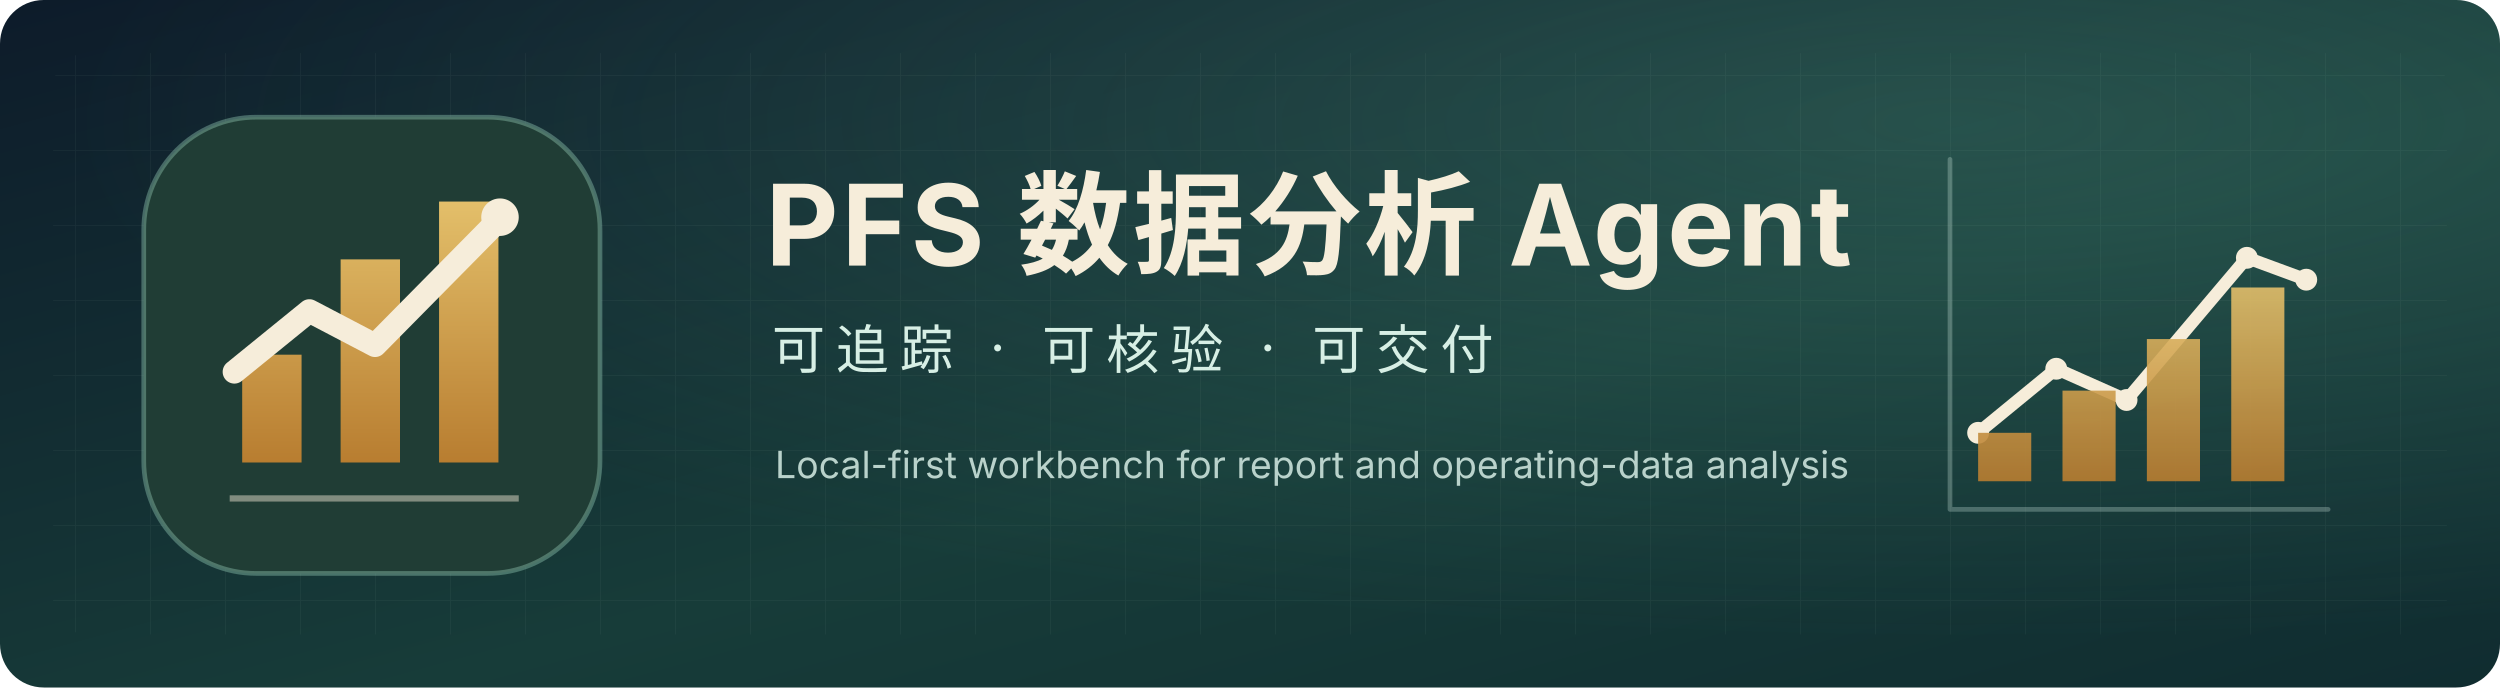
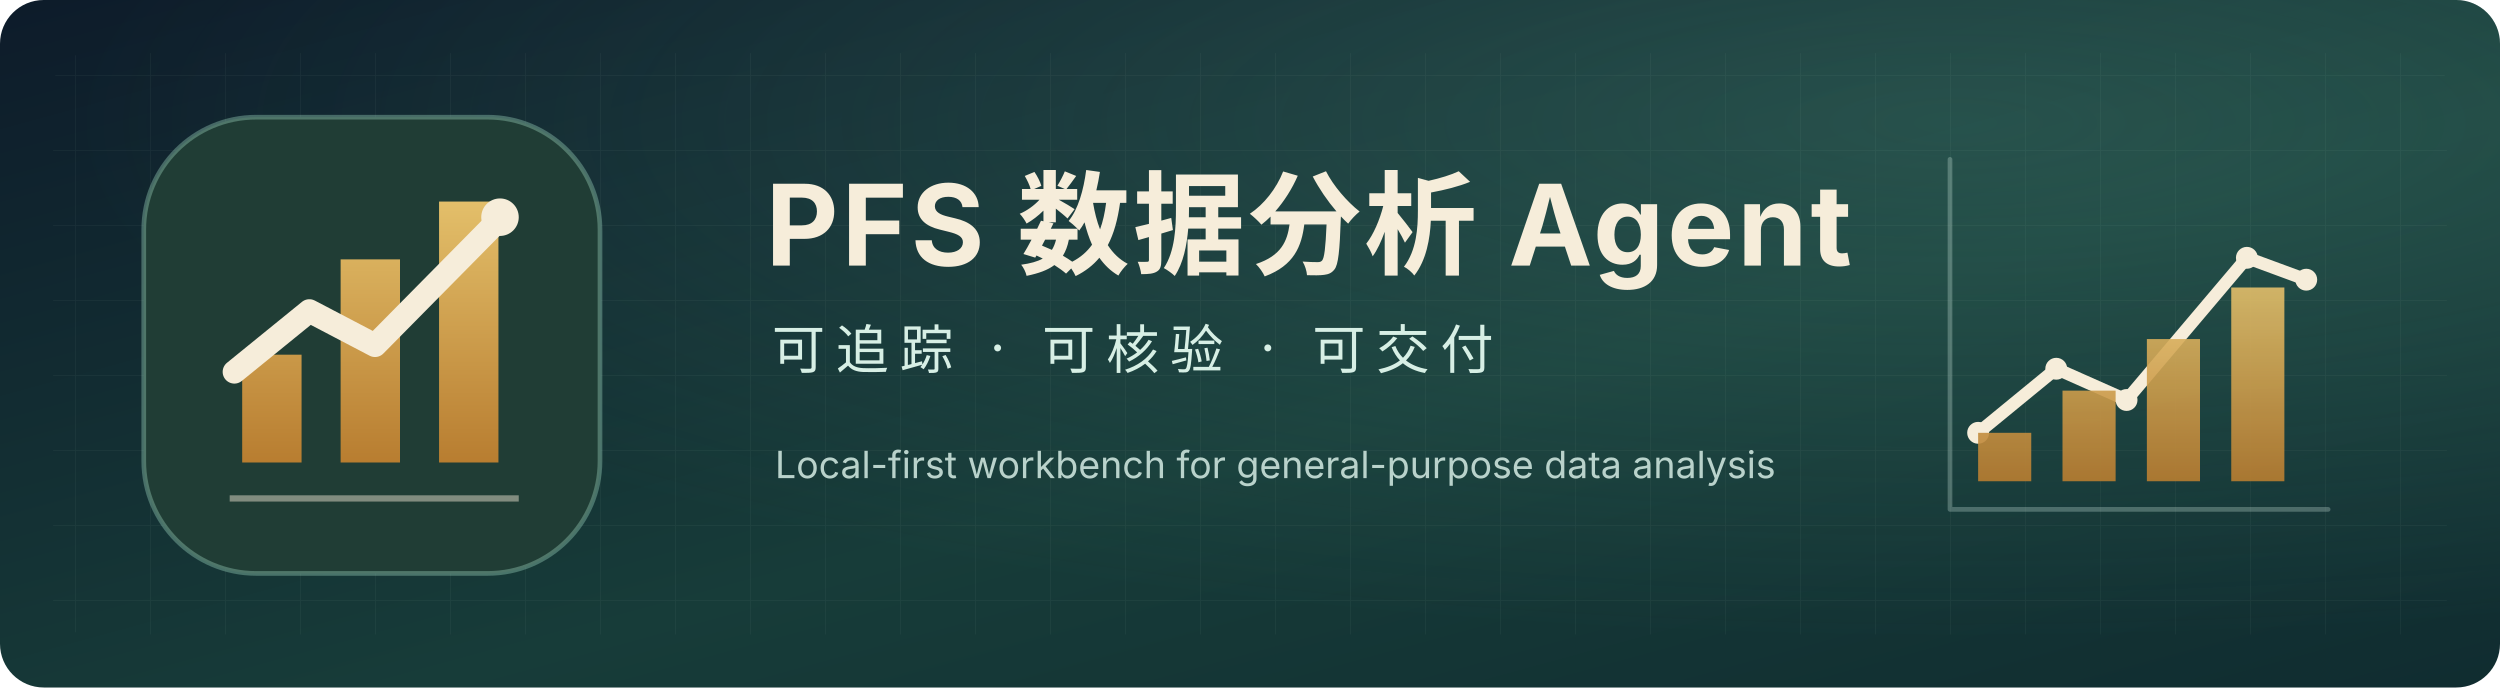
<svg xmlns="http://www.w3.org/2000/svg" viewBox="0 0 1600 440" role="img" aria-labelledby="title desc">
  <defs>
    <linearGradient id="background" x1="0" y1="0" x2="1" y2="1">
      <stop offset="0" stop-color="#0d1b2a" />
      <stop offset="0.58" stop-color="#173c39" />
      <stop offset="1" stop-color="#102c30" />
    </linearGradient>
    <radialGradient id="glow" cx="0.78" cy="0.18" r="0.75">
      <stop offset="0" stop-color="#4d8b7a" stop-opacity="0.32" />
      <stop offset="1" stop-color="#4d8b7a" stop-opacity="0" />
    </radialGradient>
    <linearGradient id="gold" x1="0" y1="1" x2="0" y2="0">
      <stop offset="0" stop-color="#b87d30" />
      <stop offset="1" stop-color="#e3bf6a" />
    </linearGradient>
    <pattern id="grid" width="48" height="48" patternUnits="userSpaceOnUse">
      <path d="M48 0H0V48" fill="none" stroke="#d7efe5" stroke-opacity="0.055" />
    </pattern>
  </defs>
  <rect width="1600" height="440" rx="28" fill="url(#background)" />
  <rect width="1600" height="440" rx="28" fill="url(#glow)" />
  <rect x="34" y="34" width="1532" height="372" rx="22" fill="url(#grid)" />
  <g transform="translate(92 75)">
    <rect width="292" height="292" rx="72" fill="#203d35" stroke="#8fc7b1" stroke-opacity="0.42" stroke-width="3" />
    <path d="M63 221h38v-69H63v69Zm63 0h38V91h-38v130Zm63 0h38V54h-38v167Z" fill="url(#gold)" />
    <path d="m58 163 48-39 42 22 81-82" fill="none" stroke="#f6edda" stroke-linecap="round" stroke-linejoin="round" stroke-width="15" />
    <circle cx="228" cy="64" r="12" fill="#f6edda" />
    <path d="M55 244h185" fill="none" stroke="#f6edda" stroke-opacity="0.45" stroke-width="4" />
  </g>
  <g fill="#f6edda" font-family="-apple-system,BlinkMacSystemFont,'Segoe UI','PingFang SC','Microsoft YaHei',sans-serif">
    <text x="490" y="170" font-size="72" font-weight="750" letter-spacing="2">PFS 数据分析 Agent</text>
    <text x="494" y="236" font-size="34" fill="#d7efe5" letter-spacing="7">可追踪 · 可核验 · 可交付</text>
-     <text x="496" y="306" font-size="24" fill="#b9d2cb">Local-first workbench for report and operating-data analysis</text>
+     <text x="496" y="306" font-size="24" fill="#b9d2cb">Local-first workbench for general-purpose data analysis</text>
  </g>
  <g transform="translate(1248 82)" fill="none" stroke="#d7efe5" stroke-linecap="round" stroke-linejoin="round">
    <path d="M0 244h242M0 244V20" stroke-opacity="0.28" stroke-width="3" />
    <path d="M18 195 68 154l45 20 77-91 38 14" stroke="#f6edda" stroke-width="8" />
    <circle cx="18" cy="195" r="7" fill="#f6edda" stroke="none" />
    <circle cx="68" cy="154" r="7" fill="#f6edda" stroke="none" />
    <circle cx="113" cy="174" r="7" fill="#f6edda" stroke="none" />
    <circle cx="190" cy="83" r="7" fill="#f6edda" stroke="none" />
    <circle cx="228" cy="97" r="7" fill="#f6edda" stroke="none" />
    <path d="M18 226h34v-31H18v31Zm54 0h34v-58H72v58Zm54 0h34v-91h-34v91Zm54 0h34v-124h-34v124Z" fill="url(#gold)" stroke="none" opacity="0.9" />
  </g>
</svg>
